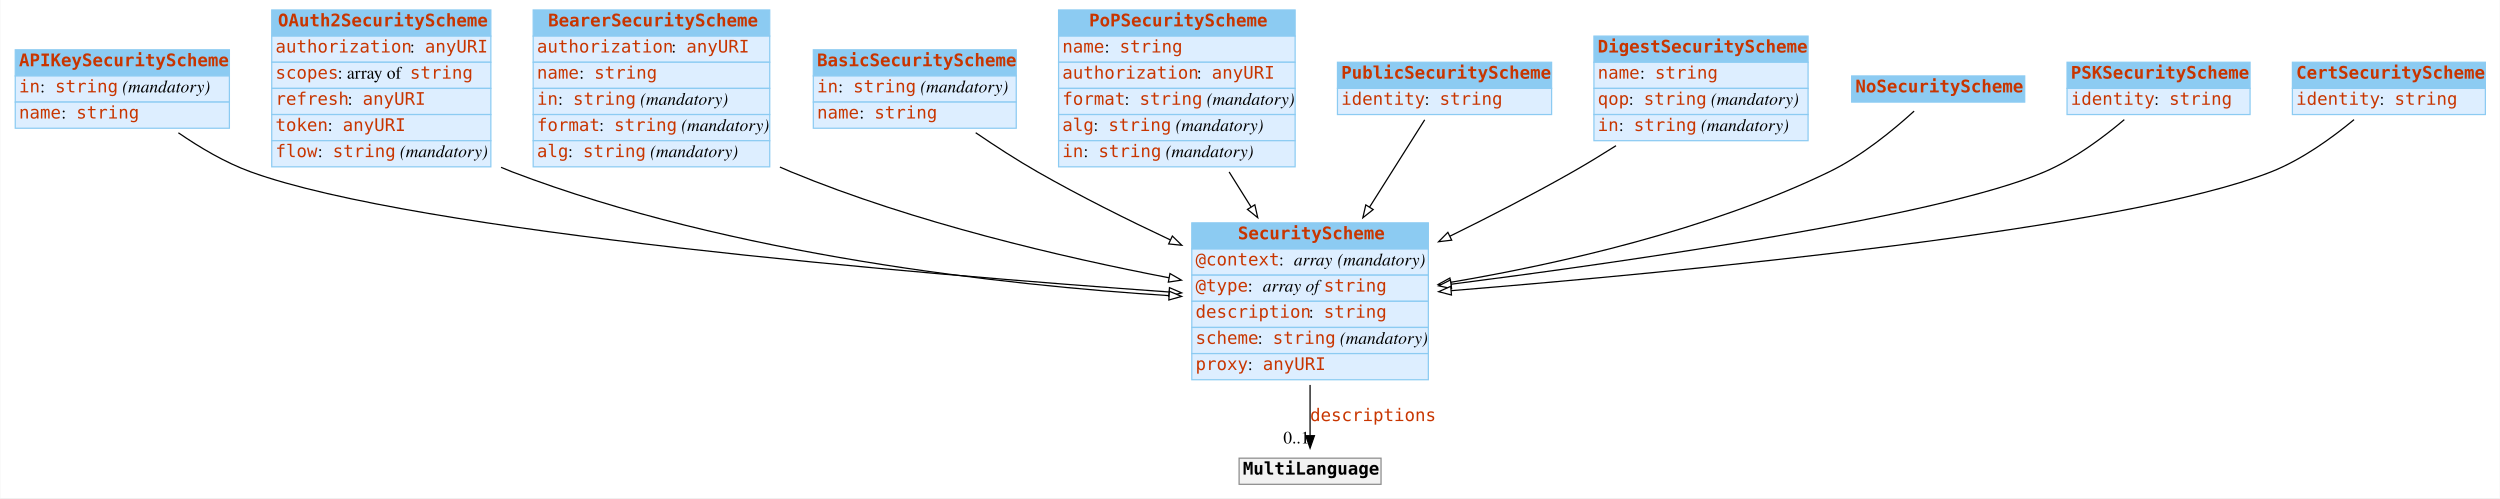
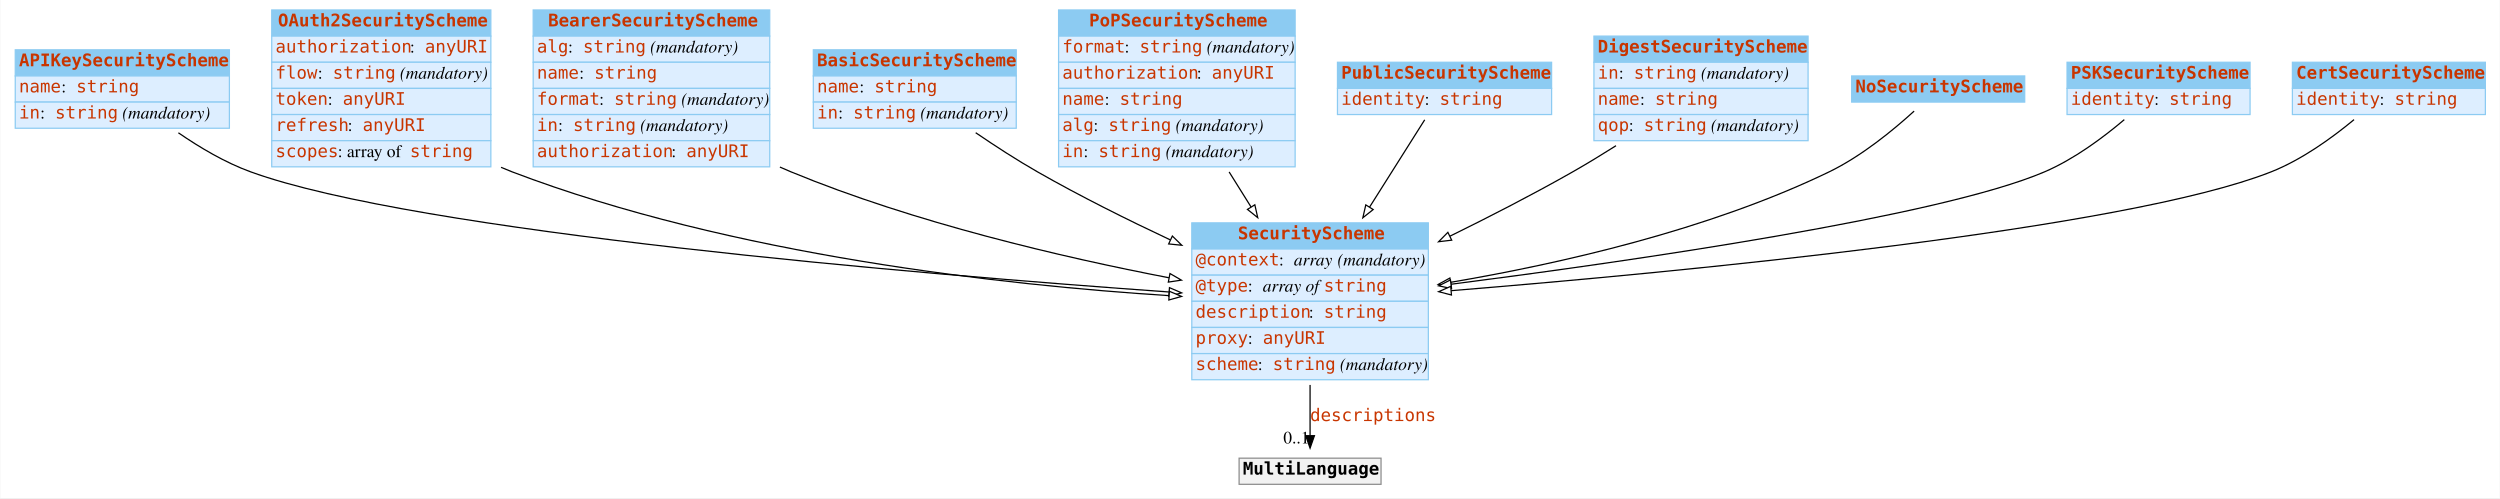
<svg xmlns="http://www.w3.org/2000/svg" width="2008pt" height="400pt" viewBox="0.00 0.00 2007.50 400.00">
  <g id="graph0" class="graph" transform="scale(1 1) rotate(0) translate(4 396)">
    <polygon fill="#ffffff" stroke="transparent" points="-4,4 -4,-396 2003.5,-396 2003.5,4 -4,4" />
    <g id="node1" class="node">
      <polygon fill="#8ccbf2" stroke="transparent" points="8,-335 8,-356 180,-356 180,-335 8,-335" />
      <polygon fill="none" stroke="#8ccbf2" points="8,-335 8,-356 180,-356 180,-335 8,-335" />
      <text text-anchor="start" x="11" y="-342.8" font-family="mono" font-weight="bold" font-size="14.00" fill="#c83500">APIKeySecurityScheme</text>
      <polygon fill="#ddeeff" stroke="transparent" points="8,-314 8,-335 180,-335 180,-314 8,-314" />
      <polygon fill="none" stroke="#8ccbf2" points="8,-314 8,-335 180,-335 180,-314 8,-314" />
-       <text text-anchor="start" x="11" y="-321.8" font-family="mono" font-size="14.00" fill="#c83500">in</text>
-       <text text-anchor="start" x="28" y="-321.8" font-family="Times,serif" font-size="14.00" fill="#000000"> : </text>
-       <text text-anchor="start" x="40" y="-321.8" font-family="mono" font-size="14.00" fill="#c83500">string</text>
-       <text text-anchor="start" x="90" y="-321.8" font-family="Times,serif" font-size="14.00" fill="#000000"> </text>
-       <text text-anchor="start" x="94" y="-321.8" font-family="Times,serif" font-style="italic" font-size="14.00" fill="#000000">(mandatory)</text>
+       <text text-anchor="start" x="11" y="-321.8" font-family="mono" font-size="14.00" fill="#c83500">name</text>
+       <text text-anchor="start" x="45" y="-321.8" font-family="Times,serif" font-size="14.00" fill="#000000"> : </text>
+       <text text-anchor="start" x="57" y="-321.8" font-family="mono" font-size="14.00" fill="#c83500">string</text>
      <polygon fill="#ddeeff" stroke="transparent" points="8,-293 8,-314 180,-314 180,-293 8,-293" />
      <polygon fill="none" stroke="#8ccbf2" points="8,-293 8,-314 180,-314 180,-293 8,-293" />
-       <text text-anchor="start" x="11" y="-300.8" font-family="mono" font-size="14.00" fill="#c83500">name</text>
-       <text text-anchor="start" x="45" y="-300.8" font-family="Times,serif" font-size="14.00" fill="#000000"> : </text>
-       <text text-anchor="start" x="57" y="-300.8" font-family="mono" font-size="14.00" fill="#c83500">string</text>
+       <text text-anchor="start" x="11" y="-300.8" font-family="mono" font-size="14.00" fill="#c83500">in</text>
+       <text text-anchor="start" x="28" y="-300.8" font-family="Times,serif" font-size="14.00" fill="#000000"> : </text>
+       <text text-anchor="start" x="40" y="-300.8" font-family="mono" font-size="14.00" fill="#c83500">string</text>
+       <text text-anchor="start" x="90" y="-300.8" font-family="Times,serif" font-size="14.00" fill="#000000"> </text>
+       <text text-anchor="start" x="94" y="-300.8" font-family="Times,serif" font-style="italic" font-size="14.00" fill="#000000">(mandatory)</text>
    </g>
    <g id="node3" class="node">
      <polygon fill="#8ccbf2" stroke="transparent" points="953,-196 953,-217 1143,-217 1143,-196 953,-196" />
      <polygon fill="none" stroke="#8ccbf2" points="953,-196 953,-217 1143,-217 1143,-196 953,-196" />
      <text text-anchor="start" x="990" y="-203.8" font-family="mono" font-weight="bold" font-size="14.00" fill="#c83500">SecurityScheme</text>
      <polygon fill="#ddeeff" stroke="transparent" points="953,-175 953,-196 1143,-196 1143,-175 953,-175" />
      <polygon fill="none" stroke="#8ccbf2" points="953,-175 953,-196 1143,-196 1143,-175 953,-175" />
      <text text-anchor="start" x="956" y="-182.8" font-family="mono" font-size="14.00" fill="#c83500">@context</text>
      <text text-anchor="start" x="1023" y="-182.8" font-family="Times,serif" font-size="14.00" fill="#000000"> : </text>
      <text text-anchor="start" x="1035" y="-182.8" font-family="Times,serif" font-style="italic" font-size="14.00" fill="#000000">array</text>
      <text text-anchor="start" x="1066" y="-182.8" font-family="Times,serif" font-size="14.00" fill="#000000"> </text>
      <text text-anchor="start" x="1070" y="-182.8" font-family="Times,serif" font-style="italic" font-size="14.00" fill="#000000">(mandatory)</text>
      <polygon fill="#ddeeff" stroke="transparent" points="953,-154 953,-175 1143,-175 1143,-154 953,-154" />
      <polygon fill="none" stroke="#8ccbf2" points="953,-154 953,-175 1143,-175 1143,-154 953,-154" />
      <text text-anchor="start" x="956" y="-161.8" font-family="mono" font-size="14.00" fill="#c83500">@type</text>
      <text text-anchor="start" x="998" y="-161.8" font-family="Times,serif" font-size="14.00" fill="#000000"> : </text>
      <text text-anchor="start" x="1010" y="-161.8" font-family="Times,serif" font-style="italic" font-size="14.00" fill="#000000">array of </text>
      <text text-anchor="start" x="1059" y="-161.8" font-family="mono" font-size="14.00" fill="#c83500">string</text>
      <polygon fill="#ddeeff" stroke="transparent" points="953,-133 953,-154 1143,-154 1143,-133 953,-133" />
      <polygon fill="none" stroke="#8ccbf2" points="953,-133 953,-154 1143,-154 1143,-133 953,-133" />
      <text text-anchor="start" x="956" y="-140.8" font-family="mono" font-size="14.00" fill="#c83500">description</text>
      <text text-anchor="start" x="1047" y="-140.8" font-family="Times,serif" font-size="14.00" fill="#000000"> : </text>
      <text text-anchor="start" x="1059" y="-140.8" font-family="mono" font-size="14.00" fill="#c83500">string</text>
      <polygon fill="#ddeeff" stroke="transparent" points="953,-112 953,-133 1143,-133 1143,-112 953,-112" />
      <polygon fill="none" stroke="#8ccbf2" points="953,-112 953,-133 1143,-133 1143,-112 953,-112" />
-       <text text-anchor="start" x="956" y="-119.8" font-family="mono" font-size="14.00" fill="#c83500">scheme</text>
-       <text text-anchor="start" x="1006" y="-119.8" font-family="Times,serif" font-size="14.00" fill="#000000"> : </text>
-       <text text-anchor="start" x="1018" y="-119.8" font-family="mono" font-size="14.00" fill="#c83500">string</text>
-       <text text-anchor="start" x="1068" y="-119.8" font-family="Times,serif" font-size="14.00" fill="#000000"> </text>
-       <text text-anchor="start" x="1072" y="-119.8" font-family="Times,serif" font-style="italic" font-size="14.00" fill="#000000">(mandatory)</text>
+       <text text-anchor="start" x="956" y="-119.8" font-family="mono" font-size="14.00" fill="#c83500">proxy</text>
+       <text text-anchor="start" x="998" y="-119.8" font-family="Times,serif" font-size="14.00" fill="#000000"> : </text>
+       <text text-anchor="start" x="1010" y="-119.8" font-family="mono" font-size="14.00" fill="#c83500">anyURI</text>
      <polygon fill="#ddeeff" stroke="transparent" points="953,-91 953,-112 1143,-112 1143,-91 953,-91" />
      <polygon fill="none" stroke="#8ccbf2" points="953,-91 953,-112 1143,-112 1143,-91 953,-91" />
-       <text text-anchor="start" x="956" y="-98.8" font-family="mono" font-size="14.00" fill="#c83500">proxy</text>
-       <text text-anchor="start" x="998" y="-98.8" font-family="Times,serif" font-size="14.00" fill="#000000"> : </text>
-       <text text-anchor="start" x="1010" y="-98.8" font-family="mono" font-size="14.00" fill="#c83500">anyURI</text>
-     </g>
-     <g id="edge3" class="edge">
+       <text text-anchor="start" x="956" y="-98.8" font-family="mono" font-size="14.00" fill="#c83500">scheme</text>
+       <text text-anchor="start" x="1006" y="-98.8" font-family="Times,serif" font-size="14.00" fill="#000000"> : </text>
+       <text text-anchor="start" x="1018" y="-98.8" font-family="mono" font-size="14.00" fill="#c83500">string</text>
+       <text text-anchor="start" x="1068" y="-98.8" font-family="Times,serif" font-size="14.00" fill="#000000"> </text>
+       <text text-anchor="start" x="1072" y="-98.8" font-family="Times,serif" font-style="italic" font-size="14.00" fill="#000000">(mandatory)</text>
+     </g>
+     <g id="edge8" class="edge">
      <path fill="none" stroke="#000000" d="M139.033,-289.339C156.25,-277.473 176.654,-265.408 197,-258 330.003,-209.577 735.099,-175.701 934.577,-161.484" />
      <polygon fill="#ffffff" stroke="#000000" points="935.065,-164.958 944.793,-160.761 934.571,-157.976 935.065,-164.958" />
    </g>
    <g id="node2" class="node">
      <polygon fill="#8ccbf2" stroke="transparent" points="214,-367 214,-388 390,-388 390,-367 214,-367" />
      <polygon fill="none" stroke="#8ccbf2" points="214,-367 214,-388 390,-388 390,-367 214,-367" />
      <text text-anchor="start" x="219" y="-374.8" font-family="mono" font-weight="bold" font-size="14.00" fill="#c83500">OAuth2SecurityScheme</text>
      <polygon fill="#ddeeff" stroke="transparent" points="214,-346 214,-367 390,-367 390,-346 214,-346" />
      <polygon fill="none" stroke="#8ccbf2" points="214,-346 214,-367 390,-367 390,-346 214,-346" />
      <text text-anchor="start" x="217" y="-353.8" font-family="mono" font-size="14.00" fill="#c83500">authorization</text>
      <text text-anchor="start" x="325" y="-353.8" font-family="Times,serif" font-size="14.00" fill="#000000"> : </text>
      <text text-anchor="start" x="337" y="-353.8" font-family="mono" font-size="14.00" fill="#c83500">anyURI</text>
      <polygon fill="#ddeeff" stroke="transparent" points="214,-325 214,-346 390,-346 390,-325 214,-325" />
      <polygon fill="none" stroke="#8ccbf2" points="214,-325 214,-346 390,-346 390,-325 214,-325" />
-       <text text-anchor="start" x="217" y="-332.8" font-family="mono" font-size="14.00" fill="#c83500">scopes</text>
-       <text text-anchor="start" x="267" y="-332.8" font-family="Times,serif" font-size="14.00" fill="#000000"> : array of </text>
-       <text text-anchor="start" x="325" y="-332.8" font-family="mono" font-size="14.00" fill="#c83500">string</text>
+       <text text-anchor="start" x="217" y="-332.8" font-family="mono" font-size="14.00" fill="#c83500">flow</text>
+       <text text-anchor="start" x="251" y="-332.8" font-family="Times,serif" font-size="14.00" fill="#000000"> : </text>
+       <text text-anchor="start" x="263" y="-332.8" font-family="mono" font-size="14.00" fill="#c83500">string</text>
+       <text text-anchor="start" x="313" y="-332.8" font-family="Times,serif" font-size="14.00" fill="#000000"> </text>
+       <text text-anchor="start" x="317" y="-332.8" font-family="Times,serif" font-style="italic" font-size="14.00" fill="#000000">(mandatory)</text>
      <polygon fill="#ddeeff" stroke="transparent" points="214,-304 214,-325 390,-325 390,-304 214,-304" />
      <polygon fill="none" stroke="#8ccbf2" points="214,-304 214,-325 390,-325 390,-304 214,-304" />
-       <text text-anchor="start" x="217" y="-311.8" font-family="mono" font-size="14.00" fill="#c83500">refresh</text>
-       <text text-anchor="start" x="275" y="-311.8" font-family="Times,serif" font-size="14.00" fill="#000000"> : </text>
-       <text text-anchor="start" x="287" y="-311.8" font-family="mono" font-size="14.00" fill="#c83500">anyURI</text>
+       <text text-anchor="start" x="217" y="-311.8" font-family="mono" font-size="14.00" fill="#c83500">token</text>
+       <text text-anchor="start" x="259" y="-311.8" font-family="Times,serif" font-size="14.00" fill="#000000"> : </text>
+       <text text-anchor="start" x="271" y="-311.8" font-family="mono" font-size="14.00" fill="#c83500">anyURI</text>
      <polygon fill="#ddeeff" stroke="transparent" points="214,-283 214,-304 390,-304 390,-283 214,-283" />
      <polygon fill="none" stroke="#8ccbf2" points="214,-283 214,-304 390,-304 390,-283 214,-283" />
-       <text text-anchor="start" x="217" y="-290.8" font-family="mono" font-size="14.00" fill="#c83500">token</text>
-       <text text-anchor="start" x="259" y="-290.8" font-family="Times,serif" font-size="14.00" fill="#000000"> : </text>
-       <text text-anchor="start" x="271" y="-290.8" font-family="mono" font-size="14.00" fill="#c83500">anyURI</text>
+       <text text-anchor="start" x="217" y="-290.8" font-family="mono" font-size="14.00" fill="#c83500">refresh</text>
+       <text text-anchor="start" x="275" y="-290.8" font-family="Times,serif" font-size="14.00" fill="#000000"> : </text>
+       <text text-anchor="start" x="287" y="-290.8" font-family="mono" font-size="14.00" fill="#c83500">anyURI</text>
      <polygon fill="#ddeeff" stroke="transparent" points="214,-262 214,-283 390,-283 390,-262 214,-262" />
      <polygon fill="none" stroke="#8ccbf2" points="214,-262 214,-283 390,-283 390,-262 214,-262" />
-       <text text-anchor="start" x="217" y="-269.8" font-family="mono" font-size="14.00" fill="#c83500">flow</text>
-       <text text-anchor="start" x="251" y="-269.8" font-family="Times,serif" font-size="14.00" fill="#000000"> : </text>
-       <text text-anchor="start" x="263" y="-269.8" font-family="mono" font-size="14.00" fill="#c83500">string</text>
-       <text text-anchor="start" x="313" y="-269.8" font-family="Times,serif" font-size="14.00" fill="#000000"> </text>
-       <text text-anchor="start" x="317" y="-269.8" font-family="Times,serif" font-style="italic" font-size="14.00" fill="#000000">(mandatory)</text>
-     </g>
-     <g id="edge9" class="edge">
+       <text text-anchor="start" x="217" y="-269.8" font-family="mono" font-size="14.00" fill="#c83500">scopes</text>
+       <text text-anchor="start" x="267" y="-269.8" font-family="Times,serif" font-size="14.00" fill="#000000"> : array of </text>
+       <text text-anchor="start" x="325" y="-269.8" font-family="mono" font-size="14.00" fill="#c83500">string</text>
+     </g>
+     <g id="edge2" class="edge">
      <path fill="none" stroke="#000000" d="M398.206,-261.604C401.136,-260.323 404.07,-259.118 407,-258 583.58,-190.646 803.755,-166.907 934.718,-158.544" />
      <polygon fill="#ffffff" stroke="#000000" points="935.005,-162.033 944.769,-157.922 934.572,-155.047 935.005,-162.033" />
    </g>
    <g id="node12" class="node">
      <polygon fill="#f2f2f2" stroke="transparent" points="991,-7 991,-28 1105,-28 1105,-7 991,-7" />
      <polygon fill="none" stroke="#8c8c8c" points="991,-7 991,-28 1105,-28 1105,-7 991,-7" />
      <text text-anchor="start" x="994" y="-14.8" font-family="mono" font-weight="bold" font-size="14.00" fill="#000000">MultiLanguage</text>
    </g>
    <g id="edge1" class="edge">
      <path fill="none" stroke="#000000" d="M1048,-86.797C1048,-72.451 1048,-58.057 1048,-46.171" />
      <polygon fill="#000000" stroke="#000000" points="1051.5,-46.033 1048,-36.033 1044.5,-46.033 1051.5,-46.033" />
      <text text-anchor="start" x="1048" y="-57.8" font-family="mono" font-size="14.00" fill="#c83500">descriptions</text>
      <text text-anchor="middle" x="1037" y="-39.833" font-family="Times,serif" font-size="14.00" fill="#000000">0..1</text>
    </g>
    <g id="node4" class="node">
      <polygon fill="#8ccbf2" stroke="transparent" points="424,-367 424,-388 614,-388 614,-367 424,-367" />
      <polygon fill="none" stroke="#8ccbf2" points="424,-367 424,-388 614,-388 614,-367 424,-367" />
      <text text-anchor="start" x="436" y="-374.8" font-family="mono" font-weight="bold" font-size="14.00" fill="#c83500">BearerSecurityScheme</text>
      <polygon fill="#ddeeff" stroke="transparent" points="424,-346 424,-367 614,-367 614,-346 424,-346" />
      <polygon fill="none" stroke="#8ccbf2" points="424,-346 424,-367 614,-367 614,-346 424,-346" />
-       <text text-anchor="start" x="427" y="-353.8" font-family="mono" font-size="14.00" fill="#c83500">authorization</text>
-       <text text-anchor="start" x="535" y="-353.8" font-family="Times,serif" font-size="14.00" fill="#000000"> : </text>
-       <text text-anchor="start" x="547" y="-353.8" font-family="mono" font-size="14.00" fill="#c83500">anyURI</text>
+       <text text-anchor="start" x="427" y="-353.8" font-family="mono" font-size="14.00" fill="#c83500">alg</text>
+       <text text-anchor="start" x="452" y="-353.8" font-family="Times,serif" font-size="14.00" fill="#000000"> : </text>
+       <text text-anchor="start" x="464" y="-353.8" font-family="mono" font-size="14.00" fill="#c83500">string</text>
+       <text text-anchor="start" x="514" y="-353.8" font-family="Times,serif" font-size="14.00" fill="#000000"> </text>
+       <text text-anchor="start" x="518" y="-353.8" font-family="Times,serif" font-style="italic" font-size="14.00" fill="#000000">(mandatory)</text>
      <polygon fill="#ddeeff" stroke="transparent" points="424,-325 424,-346 614,-346 614,-325 424,-325" />
      <polygon fill="none" stroke="#8ccbf2" points="424,-325 424,-346 614,-346 614,-325 424,-325" />
      <text text-anchor="start" x="427" y="-332.8" font-family="mono" font-size="14.00" fill="#c83500">name</text>
      <text text-anchor="start" x="461" y="-332.8" font-family="Times,serif" font-size="14.00" fill="#000000"> : </text>
      <text text-anchor="start" x="473" y="-332.8" font-family="mono" font-size="14.00" fill="#c83500">string</text>
      <polygon fill="#ddeeff" stroke="transparent" points="424,-304 424,-325 614,-325 614,-304 424,-304" />
      <polygon fill="none" stroke="#8ccbf2" points="424,-304 424,-325 614,-325 614,-304 424,-304" />
-       <text text-anchor="start" x="427" y="-311.8" font-family="mono" font-size="14.00" fill="#c83500">in</text>
-       <text text-anchor="start" x="444" y="-311.8" font-family="Times,serif" font-size="14.00" fill="#000000"> : </text>
-       <text text-anchor="start" x="456" y="-311.8" font-family="mono" font-size="14.00" fill="#c83500">string</text>
-       <text text-anchor="start" x="506" y="-311.8" font-family="Times,serif" font-size="14.00" fill="#000000"> </text>
-       <text text-anchor="start" x="510" y="-311.8" font-family="Times,serif" font-style="italic" font-size="14.00" fill="#000000">(mandatory)</text>
+       <text text-anchor="start" x="427" y="-311.8" font-family="mono" font-size="14.00" fill="#c83500">format</text>
+       <text text-anchor="start" x="477" y="-311.8" font-family="Times,serif" font-size="14.00" fill="#000000"> : </text>
+       <text text-anchor="start" x="489" y="-311.8" font-family="mono" font-size="14.00" fill="#c83500">string</text>
+       <text text-anchor="start" x="539" y="-311.8" font-family="Times,serif" font-size="14.00" fill="#000000"> </text>
+       <text text-anchor="start" x="543" y="-311.8" font-family="Times,serif" font-style="italic" font-size="14.00" fill="#000000">(mandatory)</text>
      <polygon fill="#ddeeff" stroke="transparent" points="424,-283 424,-304 614,-304 614,-283 424,-283" />
      <polygon fill="none" stroke="#8ccbf2" points="424,-283 424,-304 614,-304 614,-283 424,-283" />
-       <text text-anchor="start" x="427" y="-290.8" font-family="mono" font-size="14.00" fill="#c83500">format</text>
-       <text text-anchor="start" x="477" y="-290.8" font-family="Times,serif" font-size="14.00" fill="#000000"> : </text>
-       <text text-anchor="start" x="489" y="-290.8" font-family="mono" font-size="14.00" fill="#c83500">string</text>
-       <text text-anchor="start" x="539" y="-290.8" font-family="Times,serif" font-size="14.00" fill="#000000"> </text>
-       <text text-anchor="start" x="543" y="-290.8" font-family="Times,serif" font-style="italic" font-size="14.00" fill="#000000">(mandatory)</text>
+       <text text-anchor="start" x="427" y="-290.8" font-family="mono" font-size="14.00" fill="#c83500">in</text>
+       <text text-anchor="start" x="444" y="-290.8" font-family="Times,serif" font-size="14.00" fill="#000000"> : </text>
+       <text text-anchor="start" x="456" y="-290.8" font-family="mono" font-size="14.00" fill="#c83500">string</text>
+       <text text-anchor="start" x="506" y="-290.8" font-family="Times,serif" font-size="14.00" fill="#000000"> </text>
+       <text text-anchor="start" x="510" y="-290.8" font-family="Times,serif" font-style="italic" font-size="14.00" fill="#000000">(mandatory)</text>
      <polygon fill="#ddeeff" stroke="transparent" points="424,-262 424,-283 614,-283 614,-262 424,-262" />
      <polygon fill="none" stroke="#8ccbf2" points="424,-262 424,-283 614,-283 614,-262 424,-262" />
-       <text text-anchor="start" x="427" y="-269.8" font-family="mono" font-size="14.00" fill="#c83500">alg</text>
-       <text text-anchor="start" x="452" y="-269.8" font-family="Times,serif" font-size="14.00" fill="#000000"> : </text>
-       <text text-anchor="start" x="464" y="-269.8" font-family="mono" font-size="14.00" fill="#c83500">string</text>
-       <text text-anchor="start" x="514" y="-269.8" font-family="Times,serif" font-size="14.00" fill="#000000"> </text>
-       <text text-anchor="start" x="518" y="-269.8" font-family="Times,serif" font-style="italic" font-size="14.00" fill="#000000">(mandatory)</text>
-     </g>
-     <g id="edge2" class="edge">
+       <text text-anchor="start" x="427" y="-269.8" font-family="mono" font-size="14.00" fill="#c83500">authorization</text>
+       <text text-anchor="start" x="535" y="-269.8" font-family="Times,serif" font-size="14.00" fill="#000000"> : </text>
+       <text text-anchor="start" x="547" y="-269.8" font-family="mono" font-size="14.00" fill="#c83500">anyURI</text>
+     </g>
+     <g id="edge3" class="edge">
      <path fill="none" stroke="#000000" d="M622.172,-261.826C625.122,-260.49 628.068,-259.211 631,-258 730.004,-217.1 849.111,-189.366 934.637,-172.893" />
      <polygon fill="#ffffff" stroke="#000000" points="935.466,-176.299 944.634,-170.99 934.156,-169.422 935.466,-176.299" />
    </g>
    <g id="node5" class="node">
      <polygon fill="#8ccbf2" stroke="transparent" points="649,-335 649,-356 812,-356 812,-335 649,-335" />
      <polygon fill="none" stroke="#8ccbf2" points="649,-335 649,-356 812,-356 812,-335 649,-335" />
      <text text-anchor="start" x="652" y="-342.8" font-family="mono" font-weight="bold" font-size="14.00" fill="#c83500">BasicSecurityScheme</text>
      <polygon fill="#ddeeff" stroke="transparent" points="649,-314 649,-335 812,-335 812,-314 649,-314" />
      <polygon fill="none" stroke="#8ccbf2" points="649,-314 649,-335 812,-335 812,-314 649,-314" />
-       <text text-anchor="start" x="652" y="-321.8" font-family="mono" font-size="14.00" fill="#c83500">in</text>
-       <text text-anchor="start" x="669" y="-321.8" font-family="Times,serif" font-size="14.00" fill="#000000"> : </text>
-       <text text-anchor="start" x="681" y="-321.8" font-family="mono" font-size="14.00" fill="#c83500">string</text>
-       <text text-anchor="start" x="731" y="-321.8" font-family="Times,serif" font-size="14.00" fill="#000000"> </text>
-       <text text-anchor="start" x="735" y="-321.8" font-family="Times,serif" font-style="italic" font-size="14.00" fill="#000000">(mandatory)</text>
+       <text text-anchor="start" x="652" y="-321.8" font-family="mono" font-size="14.00" fill="#c83500">name</text>
+       <text text-anchor="start" x="686" y="-321.8" font-family="Times,serif" font-size="14.00" fill="#000000"> : </text>
+       <text text-anchor="start" x="698" y="-321.8" font-family="mono" font-size="14.00" fill="#c83500">string</text>
      <polygon fill="#ddeeff" stroke="transparent" points="649,-293 649,-314 812,-314 812,-293 649,-293" />
      <polygon fill="none" stroke="#8ccbf2" points="649,-293 649,-314 812,-314 812,-293 649,-293" />
-       <text text-anchor="start" x="652" y="-300.8" font-family="mono" font-size="14.00" fill="#c83500">name</text>
-       <text text-anchor="start" x="686" y="-300.8" font-family="Times,serif" font-size="14.00" fill="#000000"> : </text>
-       <text text-anchor="start" x="698" y="-300.8" font-family="mono" font-size="14.00" fill="#c83500">string</text>
+       <text text-anchor="start" x="652" y="-300.8" font-family="mono" font-size="14.00" fill="#c83500">in</text>
+       <text text-anchor="start" x="669" y="-300.8" font-family="Times,serif" font-size="14.00" fill="#000000"> : </text>
+       <text text-anchor="start" x="681" y="-300.8" font-family="mono" font-size="14.00" fill="#c83500">string</text>
+       <text text-anchor="start" x="731" y="-300.8" font-family="Times,serif" font-size="14.00" fill="#000000"> </text>
+       <text text-anchor="start" x="735" y="-300.8" font-family="Times,serif" font-style="italic" font-size="14.00" fill="#000000">(mandatory)</text>
    </g>
    <g id="edge10" class="edge">
      <path fill="none" stroke="#000000" d="M779.422,-289.403C794.974,-278.791 812.423,-267.473 829,-258 862.882,-238.638 900.947,-219.66 935.721,-203.326" />
      <polygon fill="#ffffff" stroke="#000000" points="937.38,-206.415 944.96,-199.013 934.418,-200.072 937.38,-206.415" />
    </g>
    <g id="node6" class="node">
      <polygon fill="#8ccbf2" stroke="transparent" points="846,-367 846,-388 1036,-388 1036,-367 846,-367" />
      <polygon fill="none" stroke="#8ccbf2" points="846,-367 846,-388 1036,-388 1036,-367 846,-367" />
      <text text-anchor="start" x="870.5" y="-374.8" font-family="mono" font-weight="bold" font-size="14.00" fill="#c83500">PoPSecurityScheme</text>
      <polygon fill="#ddeeff" stroke="transparent" points="846,-346 846,-367 1036,-367 1036,-346 846,-346" />
      <polygon fill="none" stroke="#8ccbf2" points="846,-346 846,-367 1036,-367 1036,-346 846,-346" />
-       <text text-anchor="start" x="849" y="-353.8" font-family="mono" font-size="14.00" fill="#c83500">name</text>
-       <text text-anchor="start" x="883" y="-353.8" font-family="Times,serif" font-size="14.00" fill="#000000"> : </text>
-       <text text-anchor="start" x="895" y="-353.8" font-family="mono" font-size="14.00" fill="#c83500">string</text>
+       <text text-anchor="start" x="849" y="-353.8" font-family="mono" font-size="14.00" fill="#c83500">format</text>
+       <text text-anchor="start" x="899" y="-353.8" font-family="Times,serif" font-size="14.00" fill="#000000"> : </text>
+       <text text-anchor="start" x="911" y="-353.8" font-family="mono" font-size="14.00" fill="#c83500">string</text>
+       <text text-anchor="start" x="961" y="-353.8" font-family="Times,serif" font-size="14.00" fill="#000000"> </text>
+       <text text-anchor="start" x="965" y="-353.8" font-family="Times,serif" font-style="italic" font-size="14.00" fill="#000000">(mandatory)</text>
      <polygon fill="#ddeeff" stroke="transparent" points="846,-325 846,-346 1036,-346 1036,-325 846,-325" />
      <polygon fill="none" stroke="#8ccbf2" points="846,-325 846,-346 1036,-346 1036,-325 846,-325" />
      <text text-anchor="start" x="849" y="-332.8" font-family="mono" font-size="14.00" fill="#c83500">authorization</text>
      <text text-anchor="start" x="957" y="-332.8" font-family="Times,serif" font-size="14.00" fill="#000000"> : </text>
      <text text-anchor="start" x="969" y="-332.8" font-family="mono" font-size="14.00" fill="#c83500">anyURI</text>
      <polygon fill="#ddeeff" stroke="transparent" points="846,-304 846,-325 1036,-325 1036,-304 846,-304" />
      <polygon fill="none" stroke="#8ccbf2" points="846,-304 846,-325 1036,-325 1036,-304 846,-304" />
-       <text text-anchor="start" x="849" y="-311.8" font-family="mono" font-size="14.00" fill="#c83500">format</text>
-       <text text-anchor="start" x="899" y="-311.8" font-family="Times,serif" font-size="14.00" fill="#000000"> : </text>
-       <text text-anchor="start" x="911" y="-311.8" font-family="mono" font-size="14.00" fill="#c83500">string</text>
-       <text text-anchor="start" x="961" y="-311.8" font-family="Times,serif" font-size="14.00" fill="#000000"> </text>
-       <text text-anchor="start" x="965" y="-311.8" font-family="Times,serif" font-style="italic" font-size="14.00" fill="#000000">(mandatory)</text>
+       <text text-anchor="start" x="849" y="-311.8" font-family="mono" font-size="14.00" fill="#c83500">name</text>
+       <text text-anchor="start" x="883" y="-311.8" font-family="Times,serif" font-size="14.00" fill="#000000"> : </text>
+       <text text-anchor="start" x="895" y="-311.8" font-family="mono" font-size="14.00" fill="#c83500">string</text>
      <polygon fill="#ddeeff" stroke="transparent" points="846,-283 846,-304 1036,-304 1036,-283 846,-283" />
      <polygon fill="none" stroke="#8ccbf2" points="846,-283 846,-304 1036,-304 1036,-283 846,-283" />
      <text text-anchor="start" x="849" y="-290.8" font-family="mono" font-size="14.00" fill="#c83500">alg</text>
      <text text-anchor="start" x="874" y="-290.8" font-family="Times,serif" font-size="14.00" fill="#000000"> : </text>
      <text text-anchor="start" x="886" y="-290.8" font-family="mono" font-size="14.00" fill="#c83500">string</text>
      <text text-anchor="start" x="936" y="-290.8" font-family="Times,serif" font-size="14.00" fill="#000000"> </text>
      <text text-anchor="start" x="940" y="-290.8" font-family="Times,serif" font-style="italic" font-size="14.00" fill="#000000">(mandatory)</text>
      <polygon fill="#ddeeff" stroke="transparent" points="846,-262 846,-283 1036,-283 1036,-262 846,-262" />
      <polygon fill="none" stroke="#8ccbf2" points="846,-262 846,-283 1036,-283 1036,-262 846,-262" />
      <text text-anchor="start" x="849" y="-269.8" font-family="mono" font-size="14.00" fill="#c83500">in</text>
      <text text-anchor="start" x="866" y="-269.8" font-family="Times,serif" font-size="14.00" fill="#000000"> : </text>
      <text text-anchor="start" x="878" y="-269.8" font-family="mono" font-size="14.00" fill="#c83500">string</text>
      <text text-anchor="start" x="928" y="-269.8" font-family="Times,serif" font-size="14.00" fill="#000000"> </text>
      <text text-anchor="start" x="932" y="-269.8" font-family="Times,serif" font-style="italic" font-size="14.00" fill="#000000">(mandatory)</text>
    </g>
-     <g id="edge8" class="edge">
+     <g id="edge6" class="edge">
      <path fill="none" stroke="#000000" d="M982.982,-257.907C988.765,-248.666 994.736,-239.123 1000.607,-229.74" />
      <polygon fill="#ffffff" stroke="#000000" points="1003.626,-231.514 1005.963,-221.18 997.692,-227.801 1003.626,-231.514" />
    </g>
    <g id="node7" class="node">
      <polygon fill="#8ccbf2" stroke="transparent" points="1070,-325 1070,-346 1242,-346 1242,-325 1070,-325" />
      <polygon fill="none" stroke="#8ccbf2" points="1070,-325 1070,-346 1242,-346 1242,-325 1070,-325" />
      <text text-anchor="start" x="1073" y="-332.8" font-family="mono" font-weight="bold" font-size="14.00" fill="#c83500">PublicSecurityScheme</text>
      <polygon fill="#ddeeff" stroke="transparent" points="1070,-304 1070,-325 1242,-325 1242,-304 1070,-304" />
      <polygon fill="none" stroke="#8ccbf2" points="1070,-304 1070,-325 1242,-325 1242,-304 1070,-304" />
      <text text-anchor="start" x="1073" y="-311.8" font-family="mono" font-size="14.00" fill="#c83500">identity</text>
      <text text-anchor="start" x="1140" y="-311.8" font-family="Times,serif" font-size="14.00" fill="#000000"> : </text>
      <text text-anchor="start" x="1152" y="-311.8" font-family="mono" font-size="14.00" fill="#c83500">string</text>
    </g>
    <g id="edge11" class="edge">
      <path fill="none" stroke="#000000" d="M1140.064,-299.768C1128.308,-281.155 1111.656,-254.788 1095.739,-229.586" />
      <polygon fill="#ffffff" stroke="#000000" points="1098.676,-227.683 1090.377,-221.097 1092.758,-231.421 1098.676,-227.683" />
    </g>
    <g id="node8" class="node">
      <polygon fill="#8ccbf2" stroke="transparent" points="1276,-346 1276,-367 1448,-367 1448,-346 1276,-346" />
      <polygon fill="none" stroke="#8ccbf2" points="1276,-346 1276,-367 1448,-367 1448,-346 1276,-346" />
      <text text-anchor="start" x="1279" y="-353.8" font-family="mono" font-weight="bold" font-size="14.00" fill="#c83500">DigestSecurityScheme</text>
      <polygon fill="#ddeeff" stroke="transparent" points="1276,-325 1276,-346 1448,-346 1448,-325 1276,-325" />
      <polygon fill="none" stroke="#8ccbf2" points="1276,-325 1276,-346 1448,-346 1448,-325 1276,-325" />
-       <text text-anchor="start" x="1279" y="-332.8" font-family="mono" font-size="14.00" fill="#c83500">name</text>
-       <text text-anchor="start" x="1313" y="-332.8" font-family="Times,serif" font-size="14.00" fill="#000000"> : </text>
-       <text text-anchor="start" x="1325" y="-332.8" font-family="mono" font-size="14.00" fill="#c83500">string</text>
+       <text text-anchor="start" x="1279" y="-332.8" font-family="mono" font-size="14.00" fill="#c83500">in</text>
+       <text text-anchor="start" x="1296" y="-332.8" font-family="Times,serif" font-size="14.00" fill="#000000"> : </text>
+       <text text-anchor="start" x="1308" y="-332.8" font-family="mono" font-size="14.00" fill="#c83500">string</text>
+       <text text-anchor="start" x="1358" y="-332.8" font-family="Times,serif" font-size="14.00" fill="#000000"> </text>
+       <text text-anchor="start" x="1362" y="-332.8" font-family="Times,serif" font-style="italic" font-size="14.00" fill="#000000">(mandatory)</text>
      <polygon fill="#ddeeff" stroke="transparent" points="1276,-304 1276,-325 1448,-325 1448,-304 1276,-304" />
      <polygon fill="none" stroke="#8ccbf2" points="1276,-304 1276,-325 1448,-325 1448,-304 1276,-304" />
-       <text text-anchor="start" x="1279" y="-311.8" font-family="mono" font-size="14.00" fill="#c83500">qop</text>
-       <text text-anchor="start" x="1304" y="-311.8" font-family="Times,serif" font-size="14.00" fill="#000000"> : </text>
-       <text text-anchor="start" x="1316" y="-311.8" font-family="mono" font-size="14.00" fill="#c83500">string</text>
-       <text text-anchor="start" x="1366" y="-311.8" font-family="Times,serif" font-size="14.00" fill="#000000"> </text>
-       <text text-anchor="start" x="1370" y="-311.8" font-family="Times,serif" font-style="italic" font-size="14.00" fill="#000000">(mandatory)</text>
+       <text text-anchor="start" x="1279" y="-311.8" font-family="mono" font-size="14.00" fill="#c83500">name</text>
+       <text text-anchor="start" x="1313" y="-311.8" font-family="Times,serif" font-size="14.00" fill="#000000"> : </text>
+       <text text-anchor="start" x="1325" y="-311.8" font-family="mono" font-size="14.00" fill="#c83500">string</text>
      <polygon fill="#ddeeff" stroke="transparent" points="1276,-283 1276,-304 1448,-304 1448,-283 1276,-283" />
      <polygon fill="none" stroke="#8ccbf2" points="1276,-283 1276,-304 1448,-304 1448,-283 1276,-283" />
-       <text text-anchor="start" x="1279" y="-290.8" font-family="mono" font-size="14.00" fill="#c83500">in</text>
-       <text text-anchor="start" x="1296" y="-290.8" font-family="Times,serif" font-size="14.00" fill="#000000"> : </text>
-       <text text-anchor="start" x="1308" y="-290.8" font-family="mono" font-size="14.00" fill="#c83500">string</text>
-       <text text-anchor="start" x="1358" y="-290.8" font-family="Times,serif" font-size="14.00" fill="#000000"> </text>
-       <text text-anchor="start" x="1362" y="-290.8" font-family="Times,serif" font-style="italic" font-size="14.00" fill="#000000">(mandatory)</text>
-     </g>
-     <g id="edge4" class="edge">
+       <text text-anchor="start" x="1279" y="-290.8" font-family="mono" font-size="14.00" fill="#c83500">qop</text>
+       <text text-anchor="start" x="1304" y="-290.8" font-family="Times,serif" font-size="14.00" fill="#000000"> : </text>
+       <text text-anchor="start" x="1316" y="-290.8" font-family="mono" font-size="14.00" fill="#c83500">string</text>
+       <text text-anchor="start" x="1366" y="-290.8" font-family="Times,serif" font-size="14.00" fill="#000000"> </text>
+       <text text-anchor="start" x="1370" y="-290.8" font-family="Times,serif" font-style="italic" font-size="14.00" fill="#000000">(mandatory)</text>
+     </g>
+     <g id="edge7" class="edge">
      <path fill="none" stroke="#000000" d="M1293.723,-278.978C1282.271,-271.726 1270.403,-264.488 1259,-258 1227.528,-240.092 1192.546,-222.113 1160.26,-206.261" />
      <polygon fill="#ffffff" stroke="#000000" points="1161.752,-203.094 1151.231,-201.848 1158.679,-209.384 1161.752,-203.094" />
    </g>
    <g id="node9" class="node">
      <polygon fill="#8ccbf2" stroke="transparent" points="1483,-314 1483,-335 1622,-335 1622,-314 1483,-314" />
      <polygon fill="none" stroke="#8ccbf2" points="1483,-314 1483,-335 1622,-335 1622,-314 1483,-314" />
      <text text-anchor="start" x="1486" y="-321.8" font-family="mono" font-weight="bold" font-size="14.00" fill="#c83500">NoSecurityScheme</text>
    </g>
-     <g id="edge6" class="edge">
+     <g id="edge9" class="edge">
      <path fill="none" stroke="#000000" d="M1533.178,-306.756C1516.528,-291.589 1490.917,-270.53 1465,-258 1367.914,-211.062 1247.54,-183.975 1161.117,-169.285" />
      <polygon fill="#ffffff" stroke="#000000" points="1161.455,-165.793 1151.015,-167.598 1160.302,-172.698 1161.455,-165.793" />
    </g>
    <g id="node10" class="node">
      <polygon fill="#8ccbf2" stroke="transparent" points="1656,-325 1656,-346 1803,-346 1803,-325 1656,-325" />
      <polygon fill="none" stroke="#8ccbf2" points="1656,-325 1656,-346 1803,-346 1803,-325 1656,-325" />
      <text text-anchor="start" x="1659" y="-332.8" font-family="mono" font-weight="bold" font-size="14.00" fill="#c83500">PSKSecurityScheme</text>
      <polygon fill="#ddeeff" stroke="transparent" points="1656,-304 1656,-325 1803,-325 1803,-304 1656,-304" />
      <polygon fill="none" stroke="#8ccbf2" points="1656,-304 1656,-325 1803,-325 1803,-304 1656,-304" />
      <text text-anchor="start" x="1659" y="-311.8" font-family="mono" font-size="14.00" fill="#c83500">identity</text>
      <text text-anchor="start" x="1726" y="-311.8" font-family="Times,serif" font-size="14.00" fill="#000000"> : </text>
      <text text-anchor="start" x="1738" y="-311.8" font-family="mono" font-size="14.00" fill="#c83500">string</text>
    </g>
    <g id="edge5" class="edge">
      <path fill="none" stroke="#000000" d="M1701.998,-299.913C1684.901,-285.423 1661.626,-268.116 1638,-258 1554.056,-222.056 1307.696,-186.493 1161.214,-167.697" />
      <polygon fill="#ffffff" stroke="#000000" points="1161.641,-164.224 1151.278,-166.429 1160.754,-171.167 1161.641,-164.224" />
    </g>
    <g id="node11" class="node">
      <polygon fill="#8ccbf2" stroke="transparent" points="1837,-325 1837,-346 1992,-346 1992,-325 1837,-325" />
      <polygon fill="none" stroke="#8ccbf2" points="1837,-325 1837,-346 1992,-346 1992,-325 1837,-325" />
      <text text-anchor="start" x="1840" y="-332.8" font-family="mono" font-weight="bold" font-size="14.00" fill="#c83500">CertSecurityScheme</text>
      <polygon fill="#ddeeff" stroke="transparent" points="1837,-304 1837,-325 1992,-325 1992,-304 1837,-304" />
      <polygon fill="none" stroke="#8ccbf2" points="1837,-304 1837,-325 1992,-325 1992,-304 1837,-304" />
      <text text-anchor="start" x="1840" y="-311.8" font-family="mono" font-size="14.00" fill="#c83500">identity</text>
      <text text-anchor="start" x="1907" y="-311.8" font-family="Times,serif" font-size="14.00" fill="#000000"> : </text>
      <text text-anchor="start" x="1919" y="-311.8" font-family="mono" font-size="14.00" fill="#c83500">string</text>
    </g>
-     <g id="edge7" class="edge">
+     <g id="edge4" class="edge">
      <path fill="none" stroke="#000000" d="M1886.517,-299.917C1868.823,-285.237 1844.6,-267.728 1820,-258 1702.607,-211.577 1345.87,-177.554 1161.309,-162.534" />
      <polygon fill="#ffffff" stroke="#000000" points="1161.549,-159.042 1151.299,-161.724 1160.984,-166.019 1161.549,-159.042" />
    </g>
  </g>
</svg>
